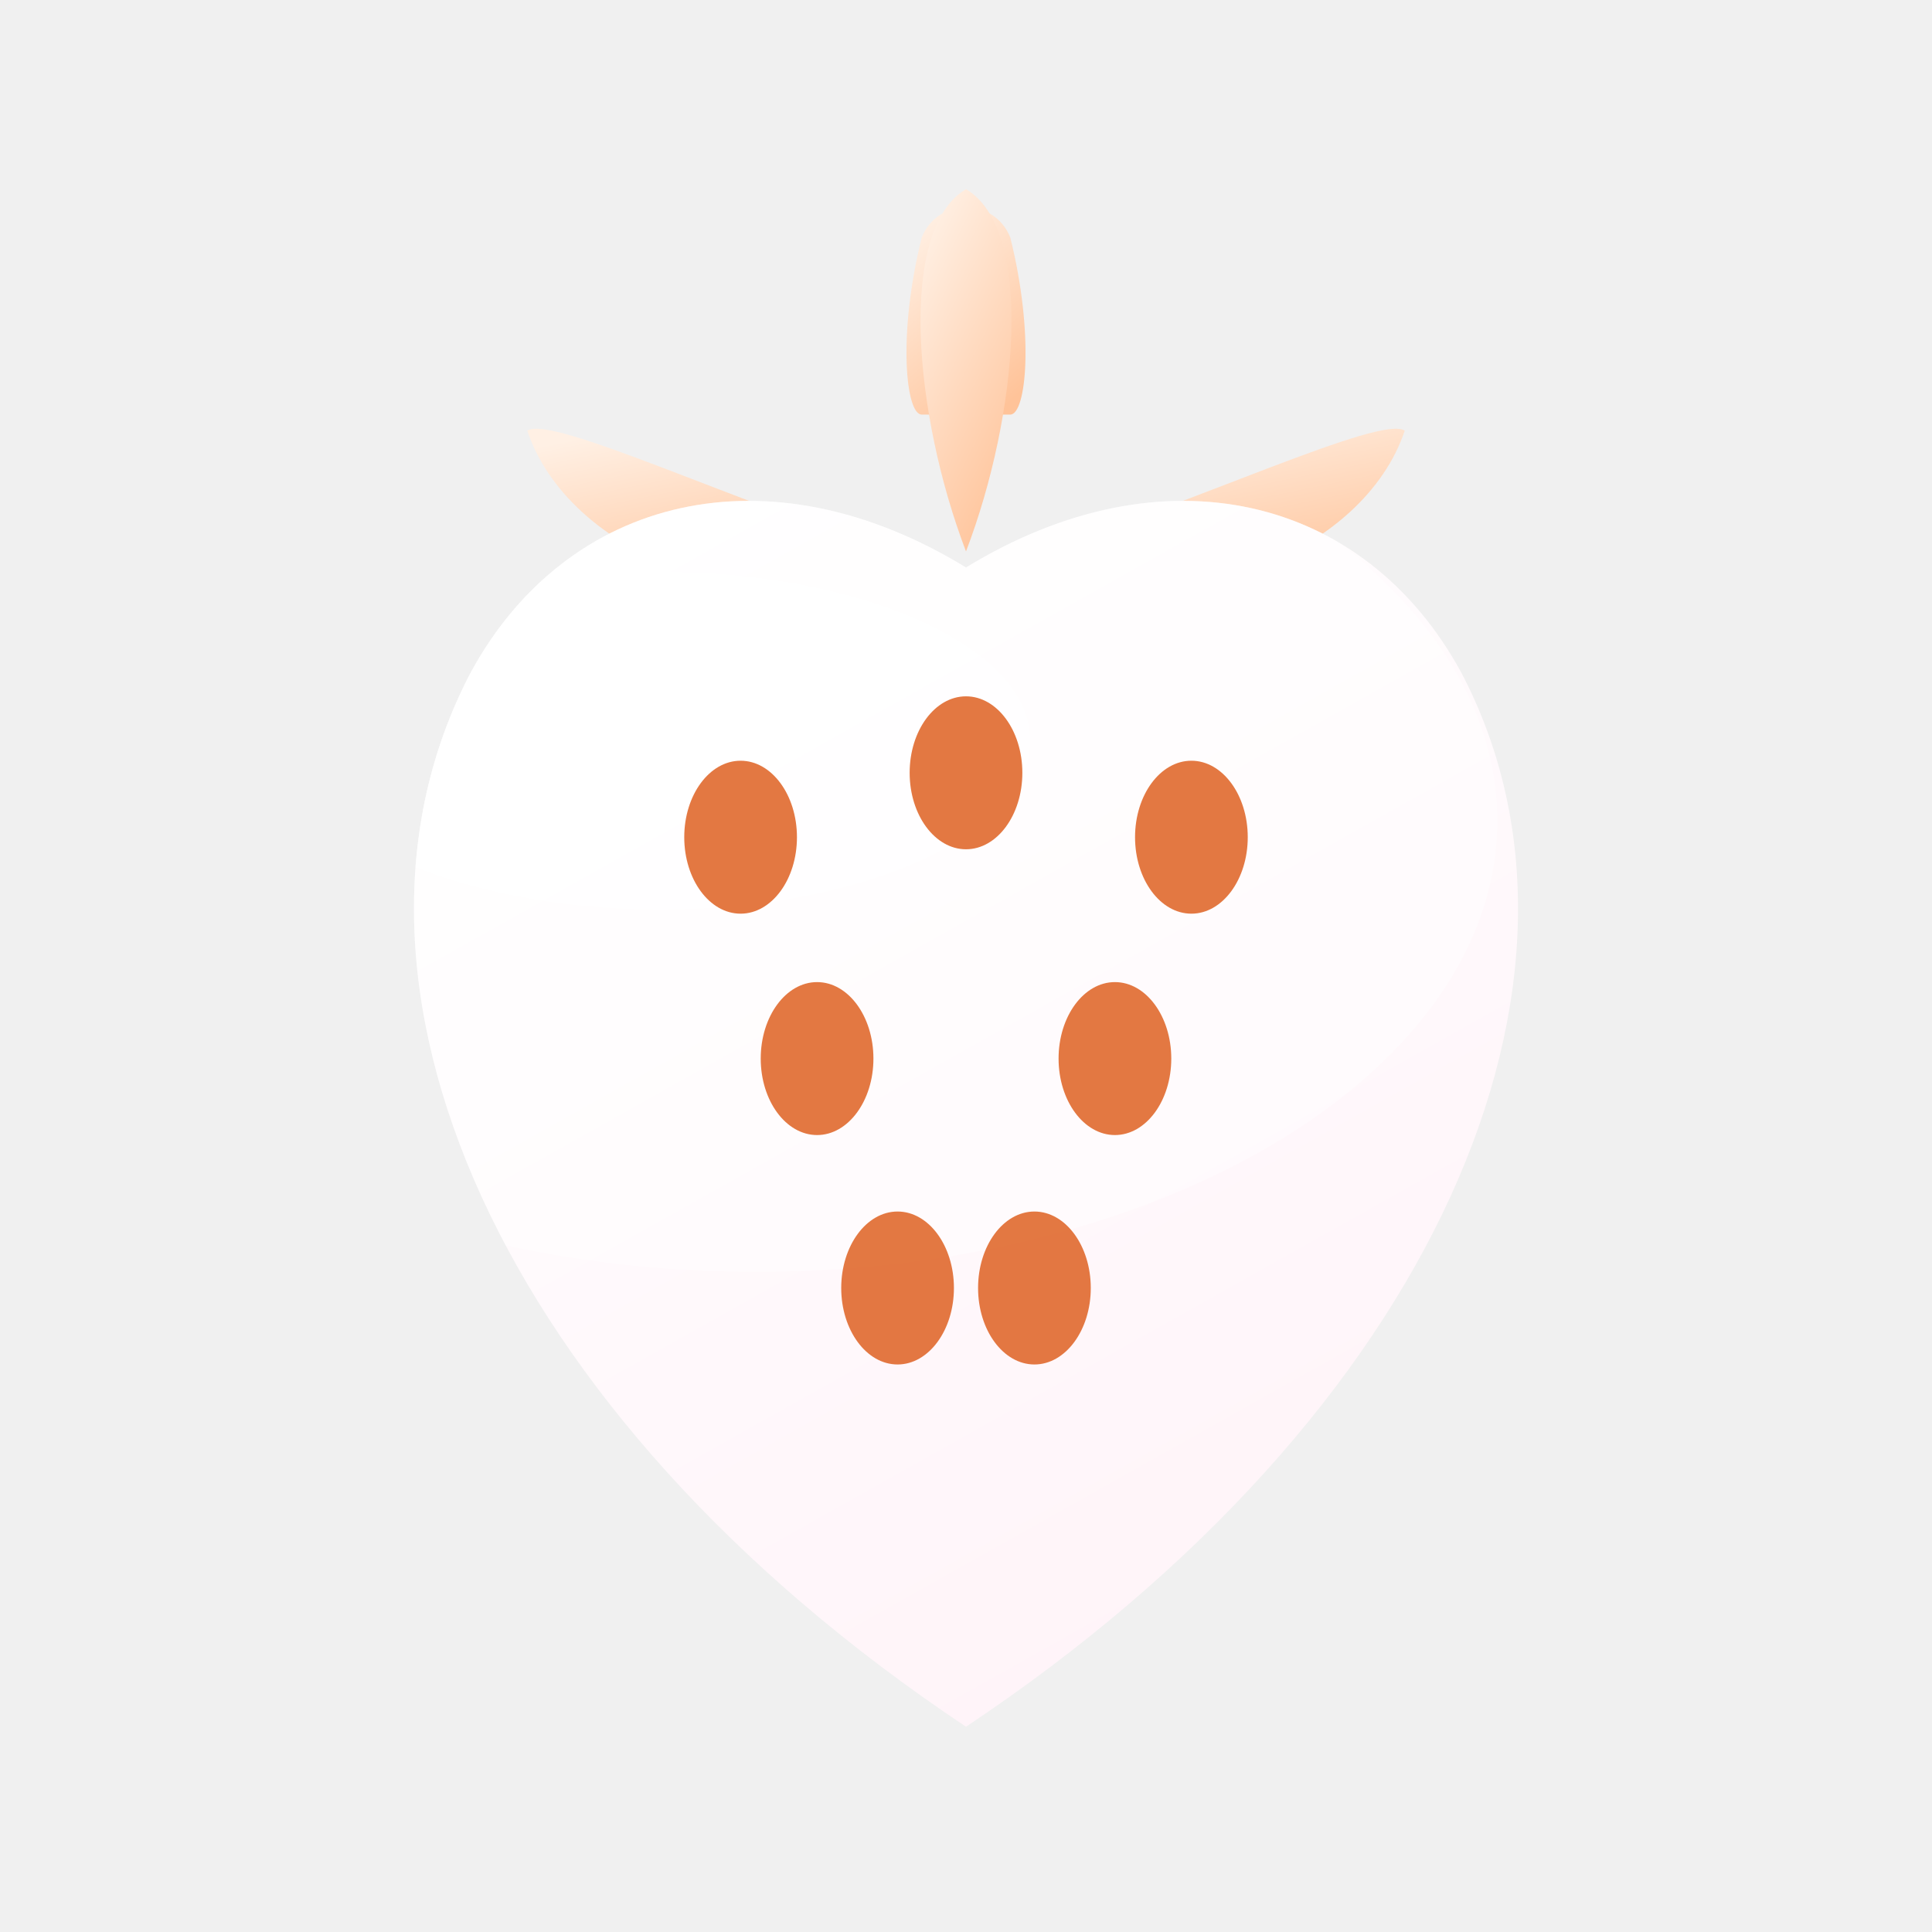
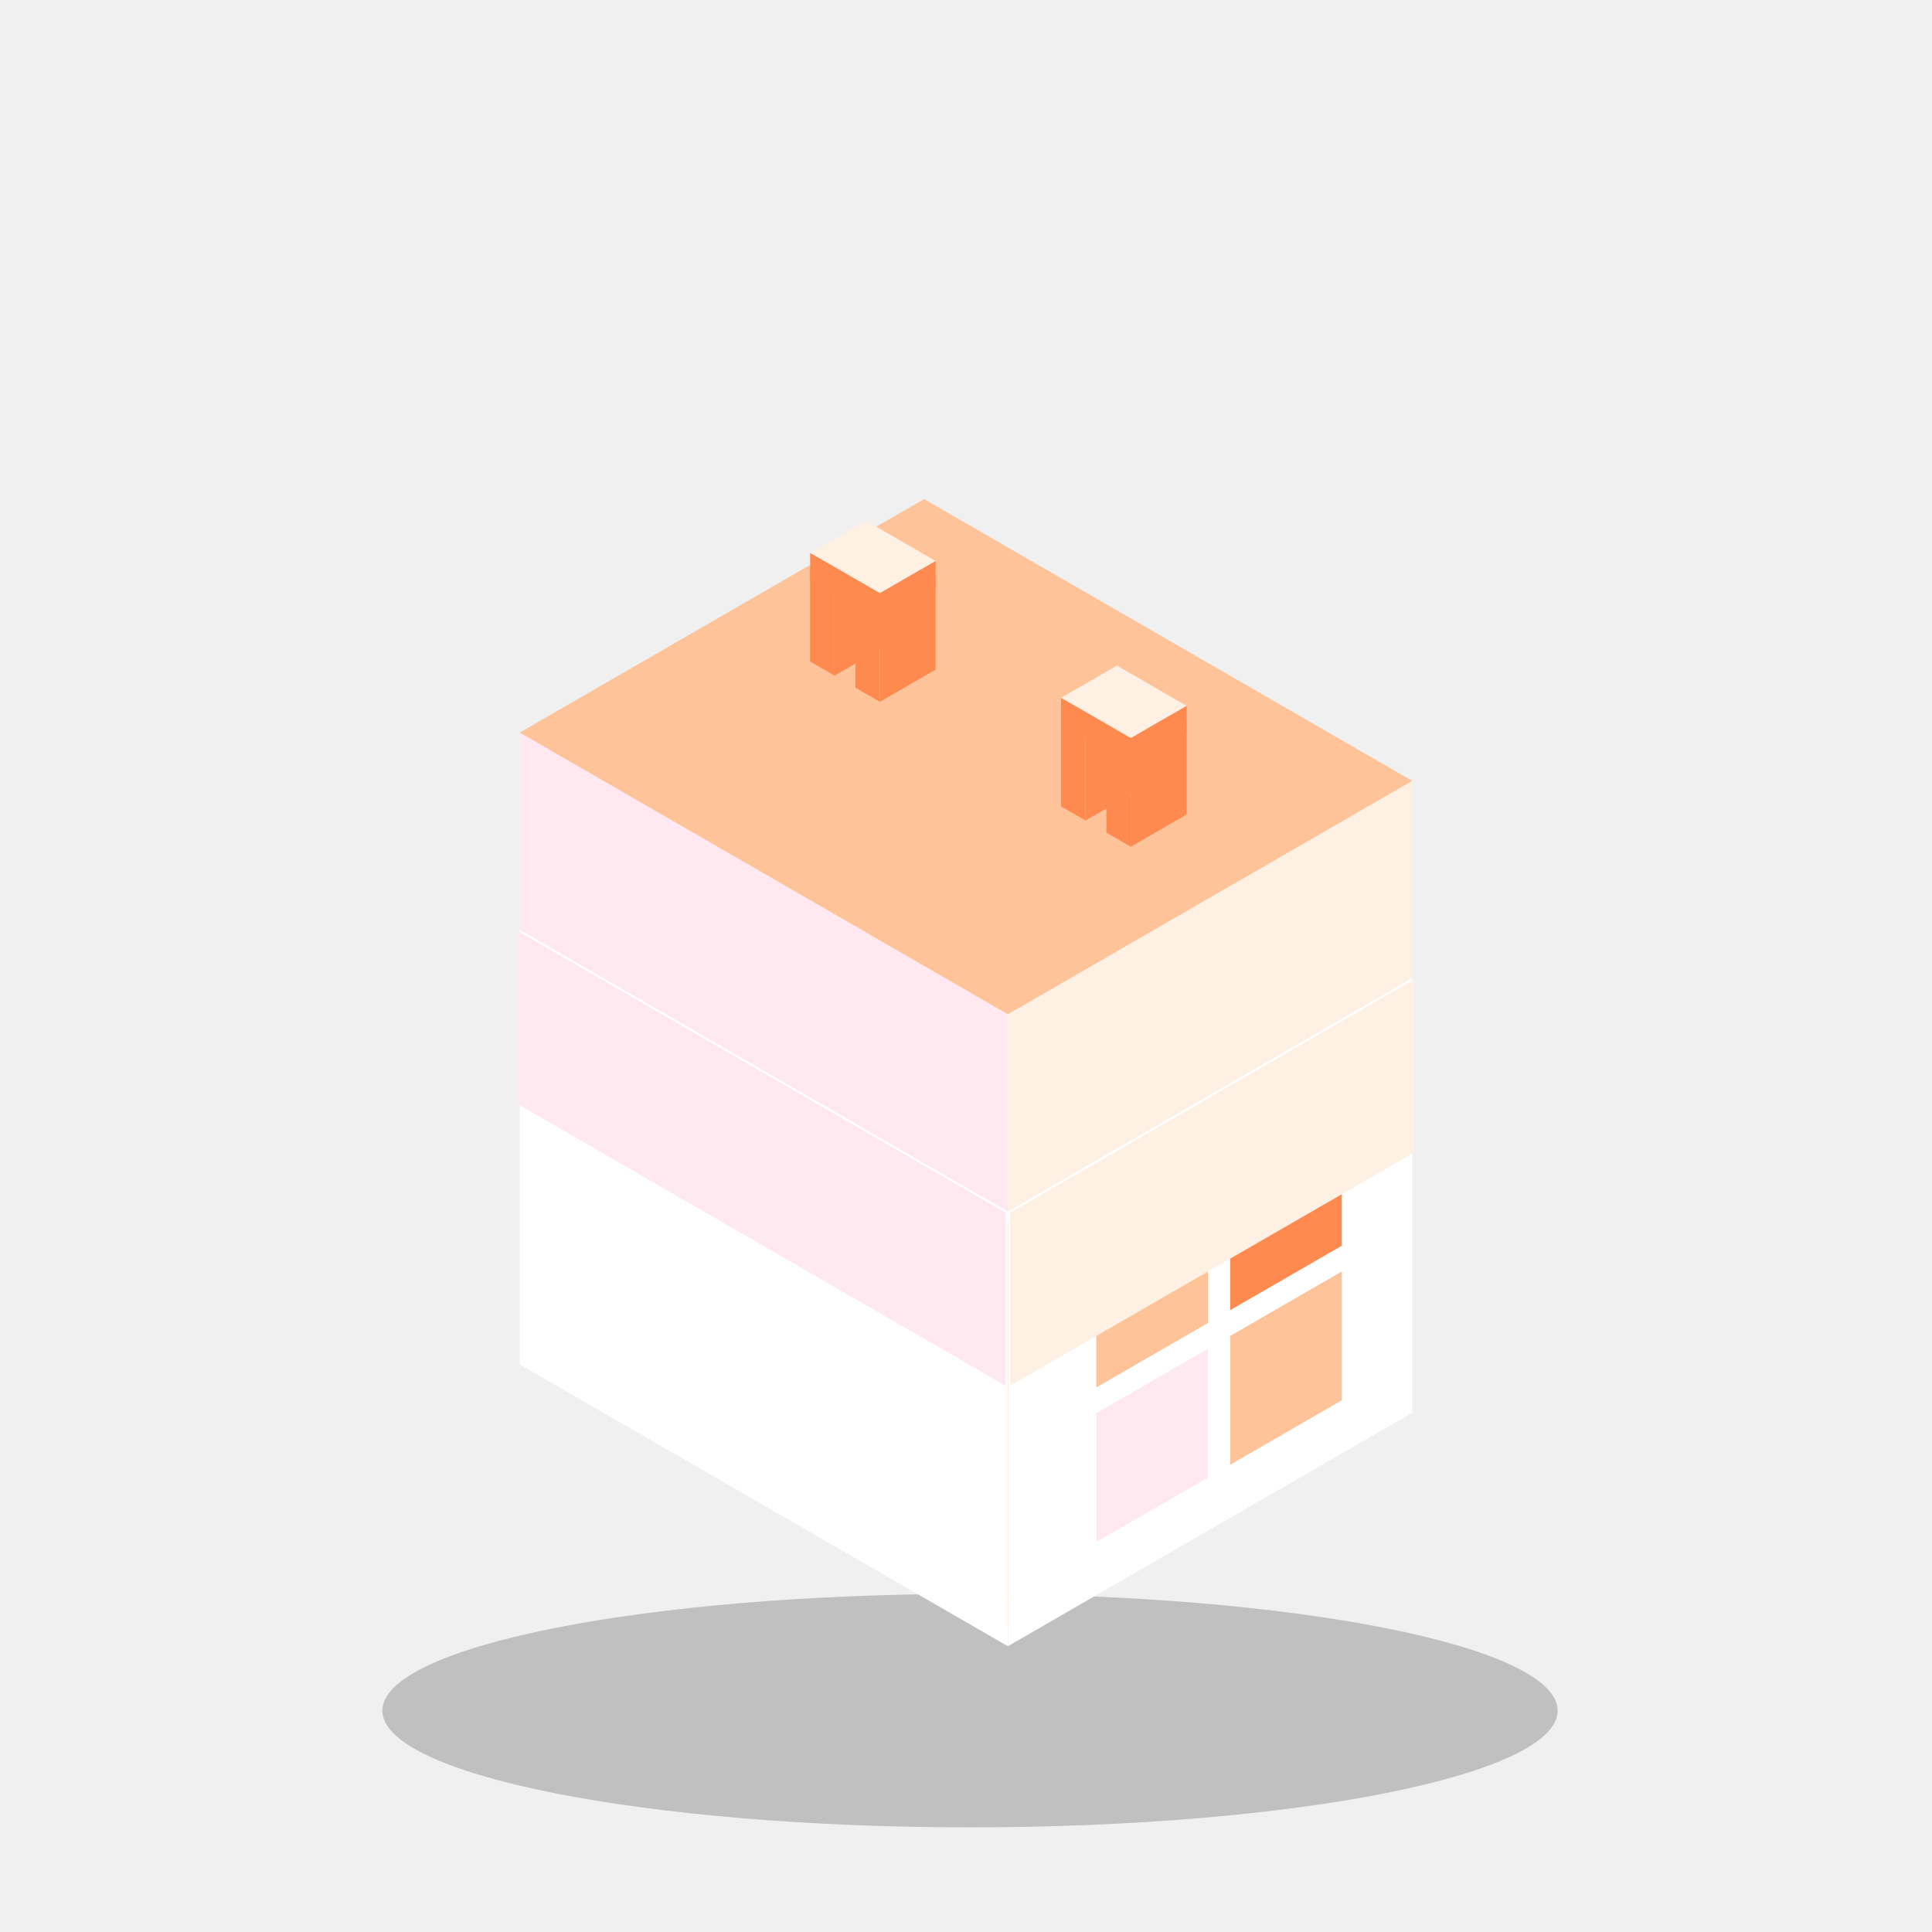
<svg xmlns="http://www.w3.org/2000/svg" viewBox="0 0 24 24" fill="none">
-   <defs>
-     <linearGradient id="n-fill" x1="0.25" y1="0" x2="0.75" y2="1">
-       <stop offset="0%" stop-color="#FFFFFF" />
-       <stop offset="100%" stop-color="#FFF3F8" />
-     </linearGradient>
-     <linearGradient id="n-acc" x1="0.25" y1="0" x2="0.75" y2="1">
-       <stop offset="0%" stop-color="#FFF0E4" />
-       <stop offset="100%" stop-color="#FFC399" />
-     </linearGradient>
-     <clipPath id="n-clip">
-       <path d="M12 21.45 C6.15 17.55 3.85 12.15 5.85 8.35 C7.05 6.15 9.55 5.55 12 7.05 C14.45 5.55 16.95 6.15 18.15 8.35 C20.15 12.15 17.85 17.55 12 21.45 Z" />
-     </clipPath>
-   </defs>
-   <path d="M11.45 5.15 H12.55 C12.75 5.15 12.85 4.15 12.55 2.95 C12.35 2.45 11.65 2.45 11.45 2.95 C11.15 4.15 11.25 5.15 11.45 5.15 Z" fill="url(#n-acc)" />
-   <path d="M11.35 6.95 C9.15 6.25 6.85 5.15 6.55 5.35 C7.05 6.85 9.35 7.85 11.35 6.95 Z" fill="url(#n-acc)" />
-   <path d="M12.65 6.95 C14.85 6.25 17.15 5.15 17.45 5.35 C16.95 6.85 14.65 7.85 12.65 6.95 Z" fill="url(#n-acc)" />
-   <path d="M12 6.85 C11.35 5.15 11.15 2.85 12 2.35 C12.85 2.85 12.65 5.15 12 6.85 Z" fill="url(#n-acc)" />
-   <path d="M12 21.45 C6.15 17.55 3.85 12.15 5.85 8.35 C7.05 6.15 9.55 5.55 12 7.05 C14.45 5.55 16.95 6.15 18.15 8.35 C20.15 12.15 17.85 17.55 12 21.45 Z" fill="url(#n-fill)" />
-   <g clip-path="url(#n-clip)">
-     <ellipse cx="9.4" cy="10.2" rx="9.2" ry="5.6" fill="#ffffff" fill-opacity="0.38" />
-     <ellipse cx="8.2" cy="9.2" rx="4.6" ry="2.1" fill="#ffffff" fill-opacity="0.5" />
-   </g>
-   <ellipse cx="9.2" cy="10.4" rx="0.7" ry="0.95" fill="#E06A2E" fill-opacity="0.9" />
-   <ellipse cx="12.0" cy="9.6" rx="0.7" ry="0.95" fill="#E06A2E" fill-opacity="0.9" />
-   <ellipse cx="14.8" cy="10.4" rx="0.7" ry="0.95" fill="#E06A2E" fill-opacity="0.9" />
-   <ellipse cx="10.15" cy="13.15" rx="0.7" ry="0.95" fill="#E06A2E" fill-opacity="0.9" />
-   <ellipse cx="13.85" cy="13.15" rx="0.7" ry="0.95" fill="#E06A2E" fill-opacity="0.9" />
-   <ellipse cx="11.15" cy="16.0" rx="0.7" ry="0.95" fill="#E06A2E" fill-opacity="0.9" />
-   <ellipse cx="12.85" cy="16.0" rx="0.7" ry="0.95" fill="#E06A2E" fill-opacity="0.9" />
+   <ellipse cx="12.05" cy="21.25" rx="7.3" ry="1.45" fill="#000000" fill-opacity="0.20" />
+   <path d="M 16.59 17.85 L 12.433 20.25 L 12.433 19.9 L 16.59 17.5 Z" fill="#FF8A4F" />
+   <path d="M 7.41 17.35 L 12.433 20.25 L 12.433 19.9 L 7.41 17 Z" fill="#FF8A4F" />
+   <path d="M 11.567 14.6 L 16.59 17.5 L 12.433 19.9 L 7.41 17 Z" fill="#FF8A4F" />
+   <path d="M 17.543 17.55 L 12.52 20.45 L 12.52 15.05 L 17.543 12.15 Z" fill="#FFFFFF" />
+   <path d="M 6.457 16.95 L 12.52 20.45 L 12.52 15.05 L 6.457 11.55 Z" fill="#FFFFFF" />
+   <path d="M 11.48 8.65 L 17.543 12.15 L 12.52 15.05 L 6.457 11.55 Z" fill="#FFFFFF" />
+   <path d="M 16.668 15.475 L 15.282 16.275 L 15.282 14.675 L 16.668 13.875 Z" fill="#FF8A4F" />
+   <path d="M 15.005 16.435 L 13.619 17.235 L 13.619 15.635 L 15.005 14.835 Z" fill="#FFC399" />
+   <path d="M 16.668 17.395 L 15.282 18.195 L 15.282 16.595 L 16.668 15.795 Z" fill="#FFC399" />
+   <path d="M 15.005 18.355 L 13.619 19.155 L 13.619 17.555 L 15.005 16.755 Z" fill="#FFE8F0" />
+   <path d="M 17.569 14.315 L 12.546 17.215 L 12.546 15.065 L 17.569 12.165 Z" fill="#FFF0E4" />
+   <path d="M 6.431 13.715 L 12.494 17.215 L 12.494 15.065 L 6.431 11.565 Z" fill="#FFE8F0" />
+   <path d="M 17.543 12.15 L 12.52 15.05 L 12.52 12.6 L 17.543 9.7 Z" fill="#FFF0E4" />
+   <path d="M 6.457 11.55 L 12.52 15.05 L 12.52 12.6 L 6.457 9.1 Z" fill="#FFE8F0" />
+   <path d="M 11.48 6.2 L 17.543 9.7 L 12.52 12.6 L 6.457 9.1 Z" fill="#FFC399" />
+   <path d="M 11.059 7.993 L 10.367 8.393 L 10.367 7.243 L 11.059 6.843 Z" fill="#FF8A4F" />
+   <path d="M 10.064 8.218 L 10.367 8.393 L 10.367 7.243 L 10.064 7.068 Z" fill="#FF8A4F" />
+   <path d="M 10.756 6.668 L 11.059 6.843 L 10.367 7.243 L 10.064 7.068 Z" fill="#FF8A4F" />
+   <path d="M 11.622 8.318 L 10.93 8.718 L 10.93 7.568 L 11.622 7.168 Z" fill="#FF8A4F" />
+   <path d="M 10.626 8.543 L 10.93 8.718 L 10.93 7.568 L 10.626 7.393 Z" fill="#FF8A4F" />
+   <path d="M 11.319 6.993 L 11.622 7.168 L 10.93 7.568 L 10.626 7.393 Z" fill="#FF8A4F" />
+   <path d="M 11.622 7.318 L 10.93 7.718 L 10.93 7.368 L 11.622 6.968 Z" fill="#FF8A4F" />
+   <path d="M 10.064 7.218 L 10.93 7.718 L 10.93 7.368 L 10.064 6.868 Z" fill="#FF8A4F" />
+   <path d="M 10.756 6.468 L 11.622 6.968 L 10.93 7.368 L 10.064 6.868 Z" fill="#FFF0E4" />
+   <path d="M 14.177 9.793 L 13.484 10.193 L 13.484 9.043 L 14.177 8.643 Z" fill="#FF8A4F" />
+   <path d="M 13.181 10.018 L 13.484 10.193 L 13.484 9.043 L 13.181 8.868 Z" fill="#FF8A4F" />
+   <path d="M 13.874 8.468 L 14.177 8.643 L 13.484 9.043 L 13.181 8.868 Z" fill="#FF8A4F" />
+   <path d="M 14.74 10.118 L 14.047 10.518 L 14.047 9.368 L 14.74 8.968 Z" fill="#FF8A4F" />
+   <path d="M 13.744 10.343 L 14.047 10.518 L 14.047 9.368 L 13.744 9.193 Z" fill="#FF8A4F" />
+   <path d="M 14.437 8.793 L 14.74 8.968 L 14.047 9.368 L 13.744 9.193 Z" fill="#FF8A4F" />
+   <path d="M 14.74 9.118 L 14.047 9.518 L 14.047 9.168 L 14.74 8.768 Z" fill="#FF8A4F" />
+   <path d="M 13.181 9.018 L 14.047 9.518 L 14.047 9.168 L 13.181 8.668 Z" fill="#FF8A4F" />
+   <path d="M 13.874 8.268 L 14.74 8.768 L 14.047 9.168 L 13.181 8.668 Z" fill="#FFF0E4" />
</svg>
